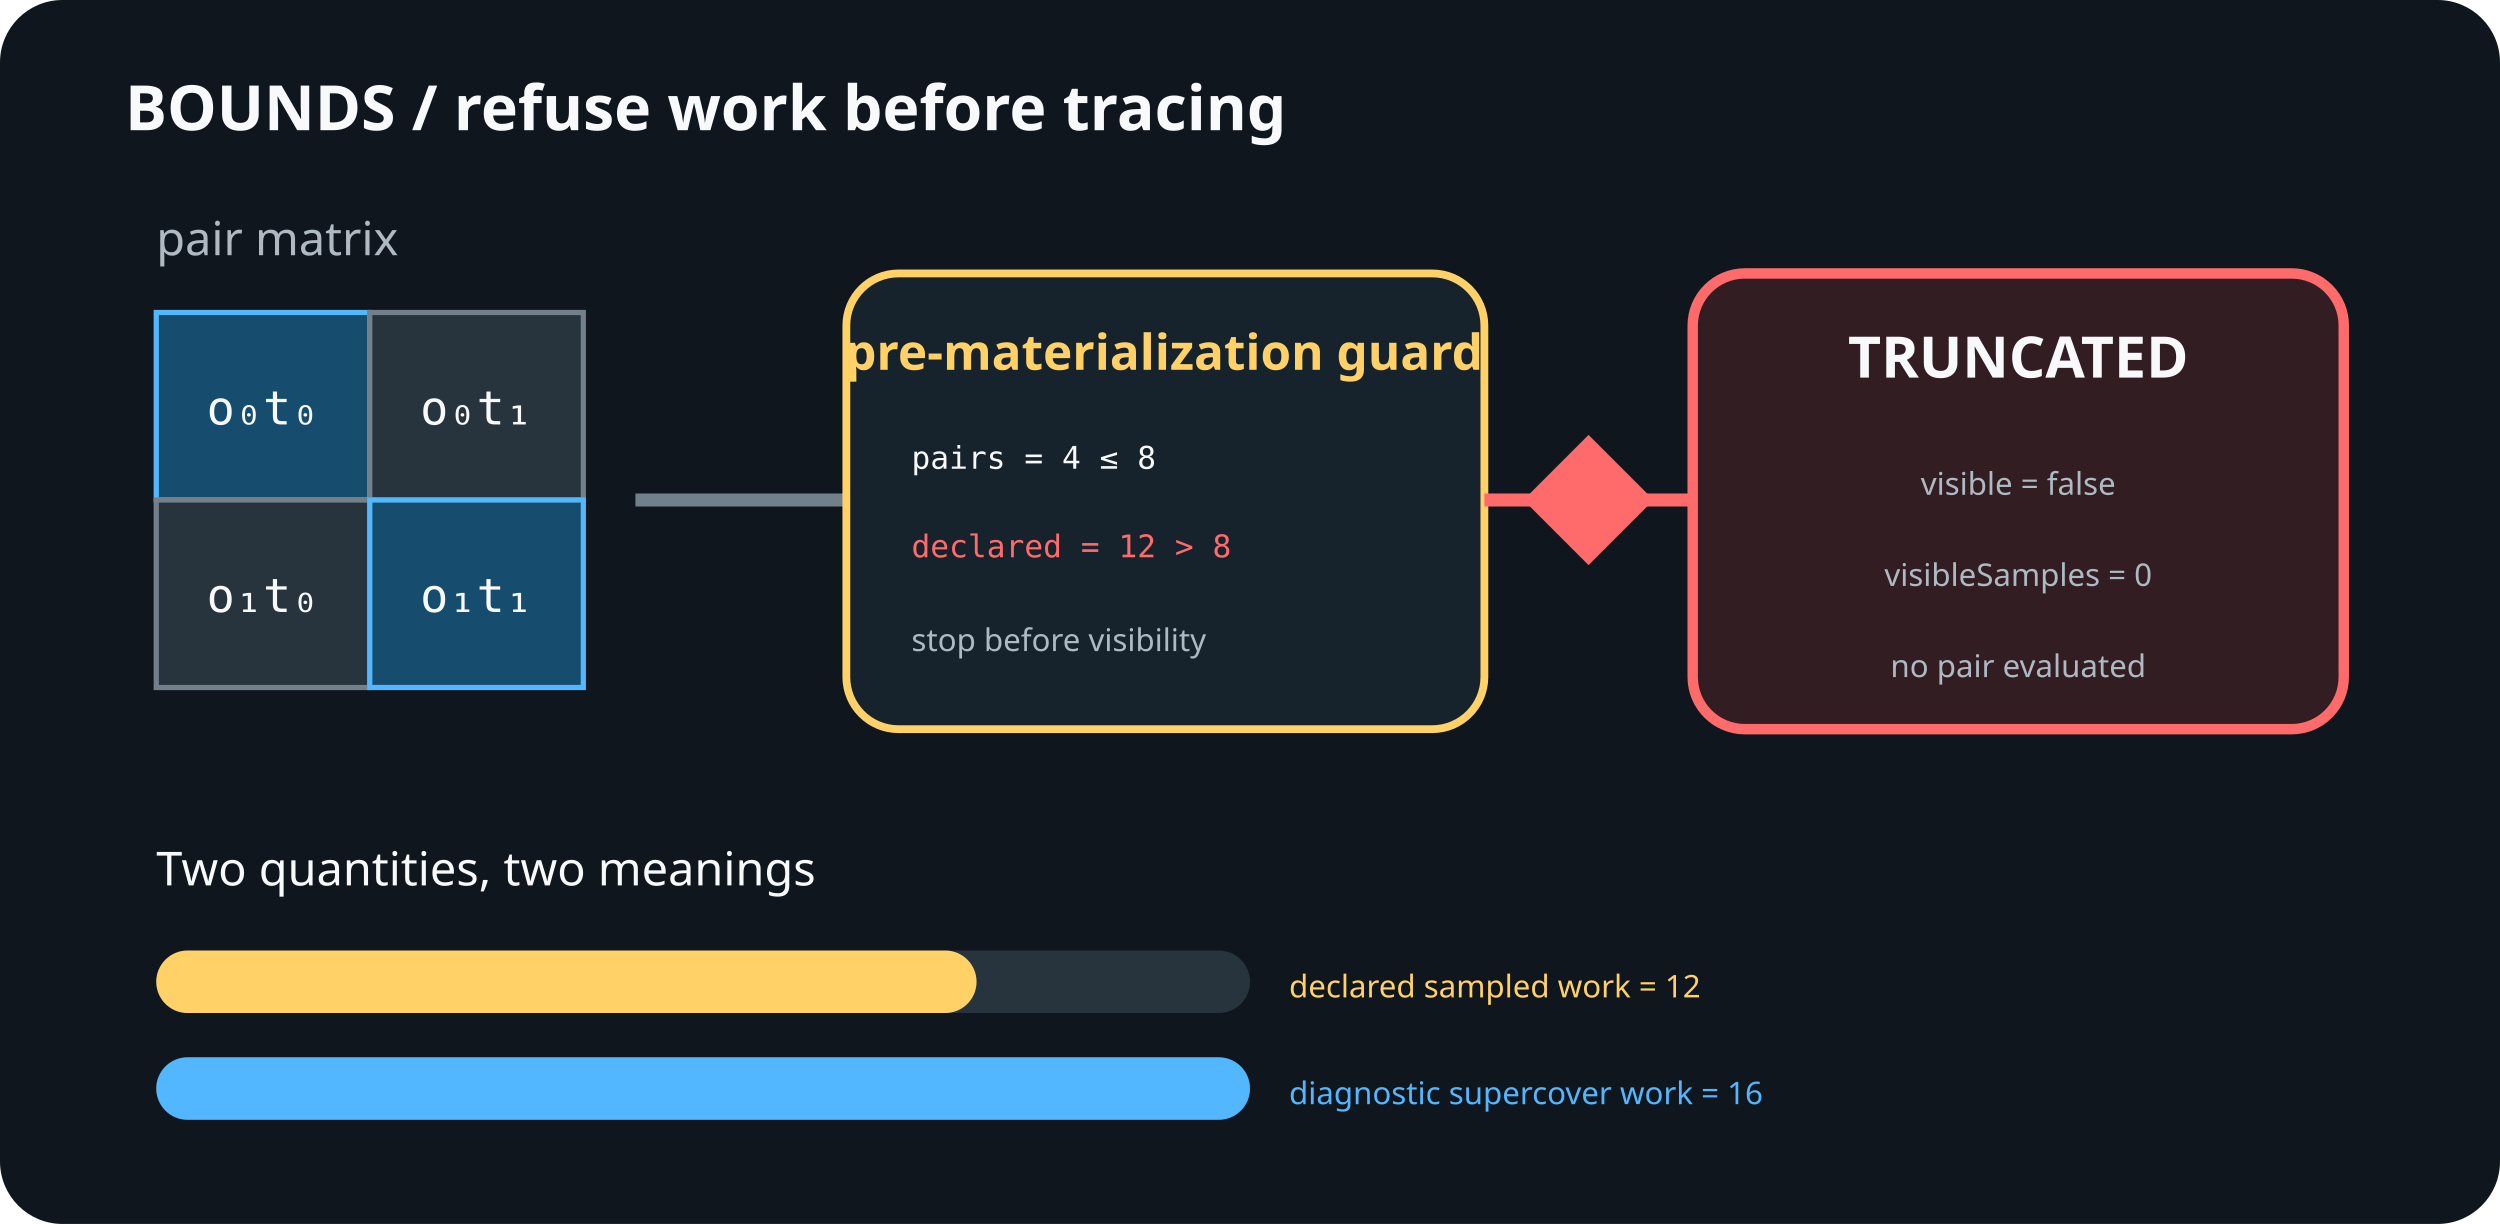
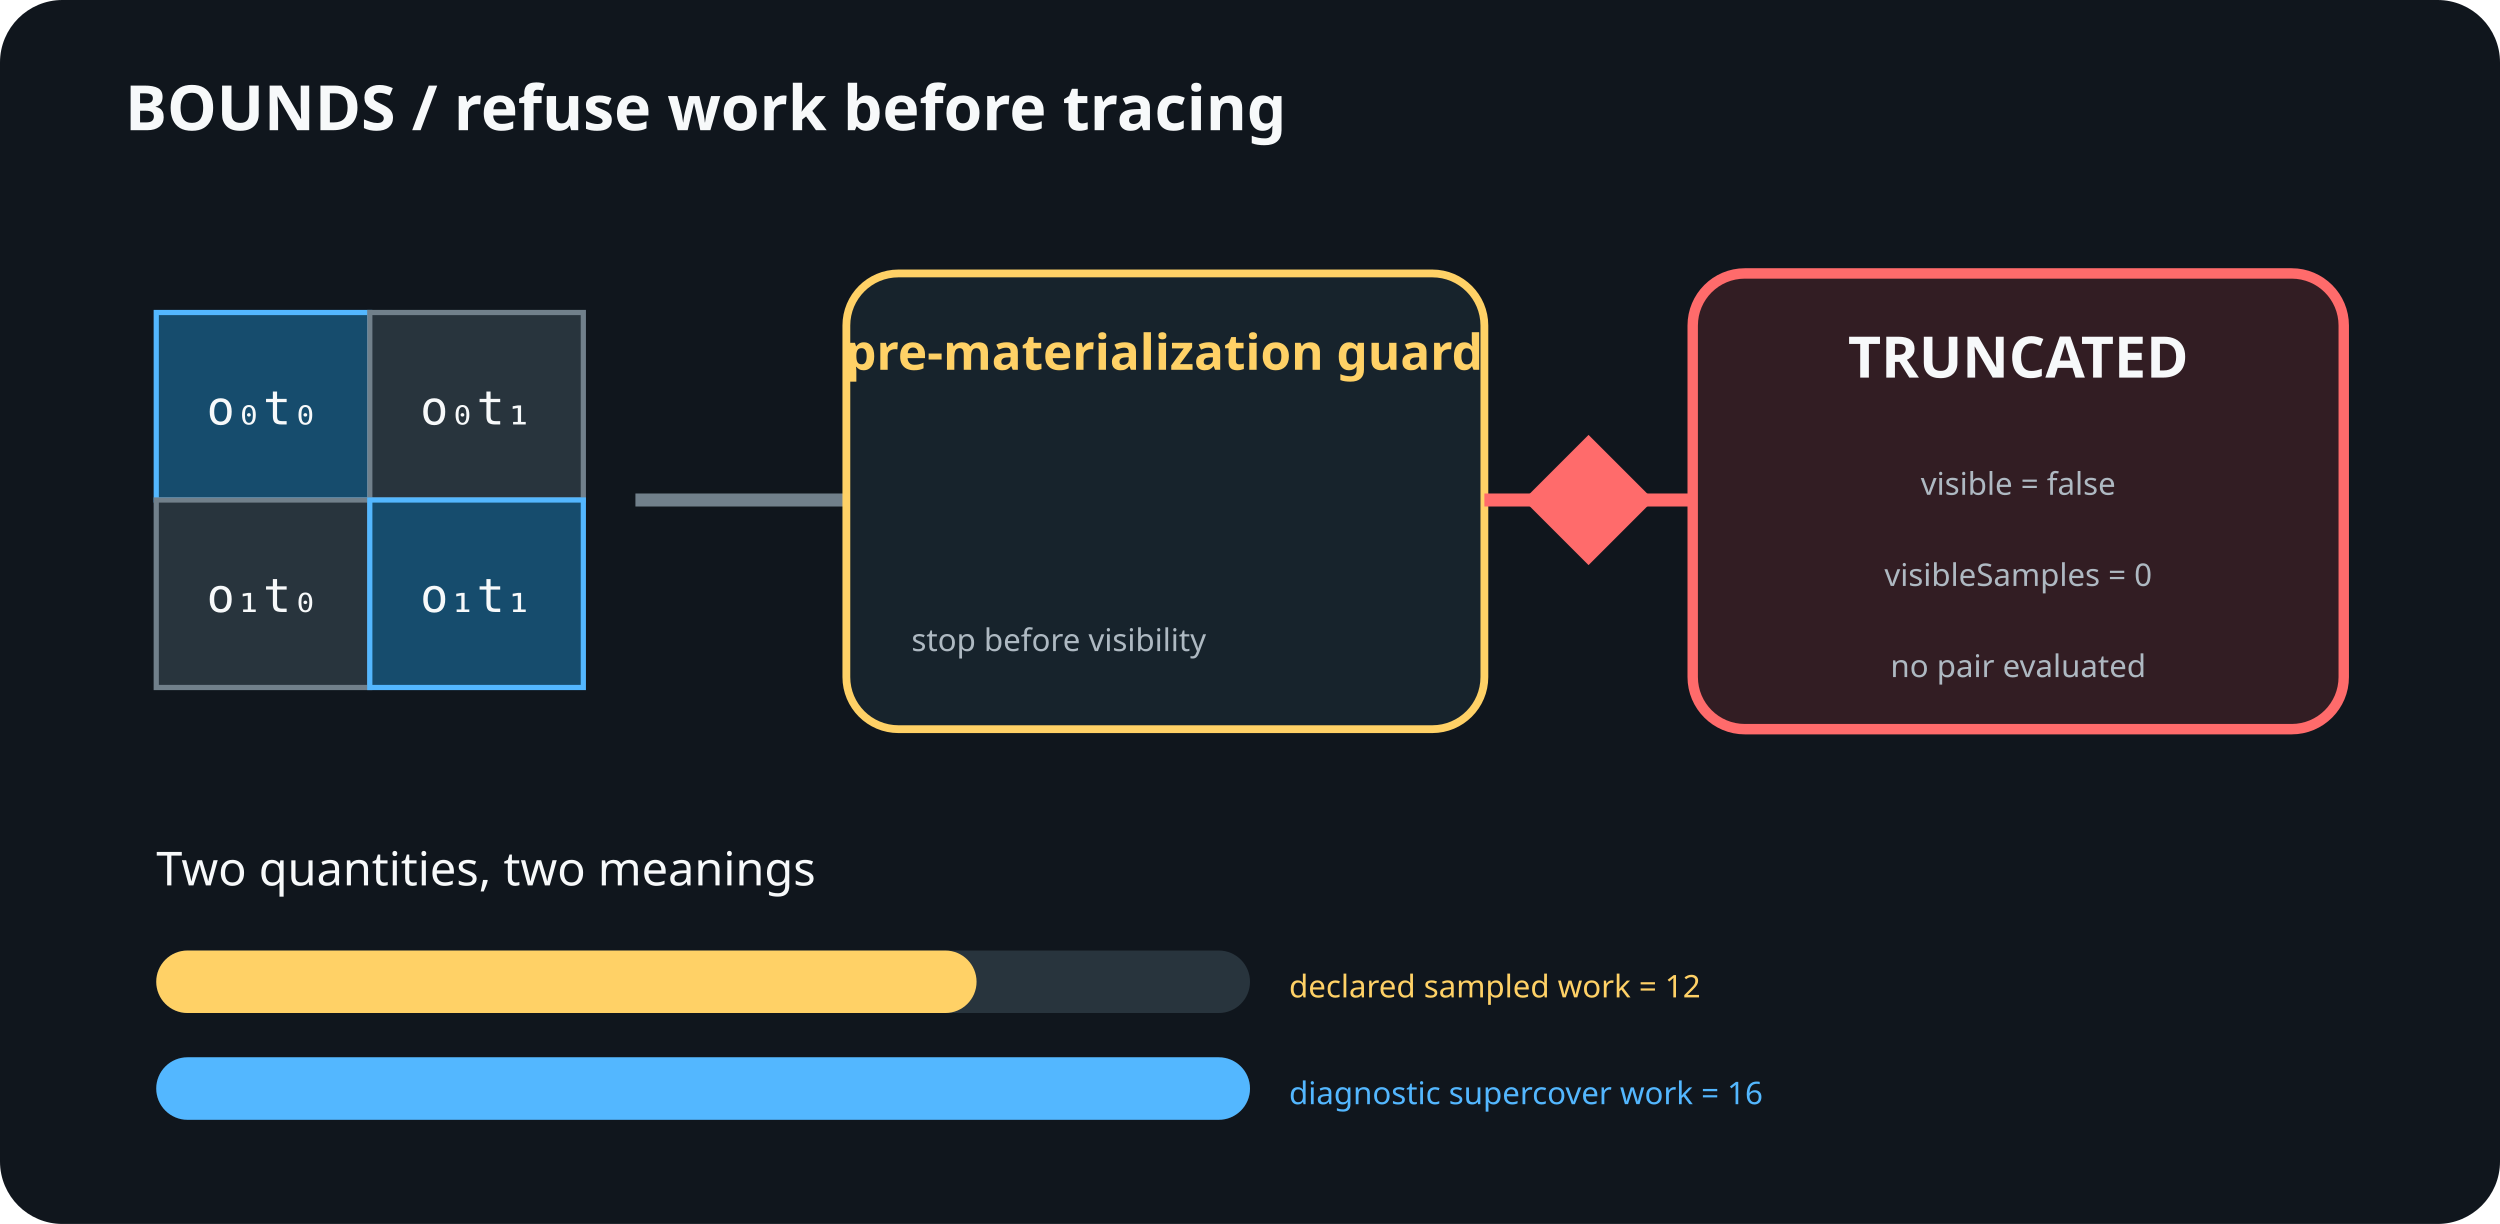
<svg xmlns="http://www.w3.org/2000/svg" viewBox="0 0 960 470" role="img" aria-labelledby="work-title work-desc" data-diagram="work-bound" data-effects="css-filter">
  <defs>
    <filter id="wk-glow">
      <feGaussianBlur stdDeviation="7" result="b" />
      <feMerge>
        <feMergeNode in="b" />
        <feMergeNode in="SourceGraphic" />
      </feMerge>
    </filter>
    <style>.meter{animation:wkMeter 2.8s ease-in-out infinite}.reject{animation:wkReject 1.8s ease-in-out infinite}@keyframes wkMeter{50%{opacity:.45}}@keyframes wkReject{50%{filter:url(#wk-glow)}}svg:target .fx{display:none}@media(prefers-reduced-motion:reduce){*{animation:none!important}}@media print{.fx{display:none}}</style>
  </defs>
  <rect width="960" height="470" rx="24" fill="#10161d" />
  <text x="48" y="50" fill="#f7f9fa" font-family="system-ui,sans-serif" font-size="24" font-weight="700">BOUNDS / refuse work before tracing</text>
  <g font-family="system-ui,sans-serif">
-     <text x="60" y="98" fill="#aeb9c2" font-size="18">pair matrix</text>
+     <text data-tooltip="pair-matrix" x="60" y="98" fill="#aeb9c2" font-size="18" />
    <g transform="translate(60 120)">
-       <rect width="82" height="72" fill="#164c6d" stroke="#53b7ff" stroke-width="2" />
-       <rect x="82" width="82" height="72" fill="#28343d" stroke="#71808b" stroke-width="2" />
-       <rect y="72" width="82" height="72" fill="#28343d" stroke="#71808b" stroke-width="2" />
-       <rect x="82" y="72" width="82" height="72" fill="#164c6d" stroke="#53b7ff" stroke-width="2" />
+       <rect data-tooltip="pair-o0-t0" width="82" height="72" fill="#164c6d" stroke="#53b7ff" stroke-width="2" />
+       <rect data-tooltip="pair-o0-t1" x="82" width="82" height="72" fill="#28343d" stroke="#71808b" stroke-width="2" />
+       <rect data-tooltip="pair-o1-t0" y="72" width="82" height="72" fill="#28343d" stroke="#71808b" stroke-width="2" />
+       <rect data-tooltip="pair-o1-t1" x="82" y="72" width="82" height="72" fill="#164c6d" stroke="#53b7ff" stroke-width="2" />
      <g fill="#f7f9fa" font-family="ui-monospace,monospace" font-size="18" text-anchor="middle">
        <text x="41" y="43">o₀t₀</text>
        <text x="123" y="43">o₀t₁</text>
        <text x="41" y="115">o₁t₀</text>
        <text x="123" y="115">o₁t₁</text>
      </g>
    </g>
    <path d="M244 192H325" stroke="#71808b" stroke-width="5" />
-     <rect x="325" y="105" width="245" height="175" rx="20" fill="#17232c" stroke="#ffd166" stroke-width="3" />
+     <rect data-tooltip="work-guard" x="325" y="105" width="245" height="175" rx="20" fill="#17232c" stroke="#ffd166" stroke-width="3" />
    <text x="447" y="142" fill="#ffd166" text-anchor="middle" font-size="19" font-weight="700">pre-materialization guard</text>
-     <text x="350" y="180" fill="#f7f9fa" font-family="ui-monospace,monospace">pairs = 4 ≤ 8</text>
-     <text x="350" y="214" fill="#ff6b6b" font-family="ui-monospace,monospace">declared = 12 &gt; 8</text>
+     <text data-tooltip="pair-limit" x="350" y="180" fill="#f7f9fa" font-family="ui-monospace,monospace" />
+     <text data-tooltip="declared-limit" x="350" y="214" fill="#ff6b6b" font-family="ui-monospace,monospace" />
    <text x="350" y="250" fill="#aeb9c2">stop before visibility</text>
    <path d="M570 192H650" stroke="#ff6b6b" stroke-width="5" />
    <g class="reject fx">
      <path d="M610 167l25 25-25 25-25-25z" fill="#ff6b6b" />
    </g>
-     <rect x="650" y="105" width="250" height="175" rx="20" fill="#321d23" stroke="#ff6b6b" stroke-width="4" />
+     <rect data-tooltip="truncated-result" x="650" y="105" width="250" height="175" rx="20" fill="#321d23" stroke="#ff6b6b" stroke-width="4" />
    <text x="775" y="145" fill="#f7f9fa" text-anchor="middle" font-size="22" font-weight="700">TRUNCATED</text>
    <text x="775" y="190" fill="#aeb9c2" text-anchor="middle">visible = false</text>
    <text x="775" y="225" fill="#aeb9c2" text-anchor="middle">visibleSamples = 0</text>
    <text x="775" y="260" fill="#aeb9c2" text-anchor="middle">no pair evaluated</text>
    <text x="60" y="340" fill="#f7f9fa" font-size="18">Two quantities, two meanings</text>
    <rect x="60" y="365" width="420" height="24" rx="12" fill="#28343d" />
-     <rect class="meter" x="60" y="365" width="315" height="24" rx="12" fill="#ffd166" />
+     <rect data-tooltip="declared-work" class="meter" x="60" y="365" width="315" height="24" rx="12" fill="#ffd166" />
    <text x="495" y="383" fill="#ffd166">declared sampled work = 12</text>
    <rect x="60" y="406" width="420" height="24" rx="12" fill="#28343d" />
-     <rect class="meter" x="60" y="406" width="420" height="24" rx="12" fill="#53b7ff" />
+     <rect data-tooltip="supercover-work" class="meter" x="60" y="406" width="420" height="24" rx="12" fill="#53b7ff" />
    <text x="495" y="424" fill="#53b7ff">diagnostic supercover work = 16</text>
  </g>
  <g id="effects-off" transform="translate(0 470)" />
</svg>
